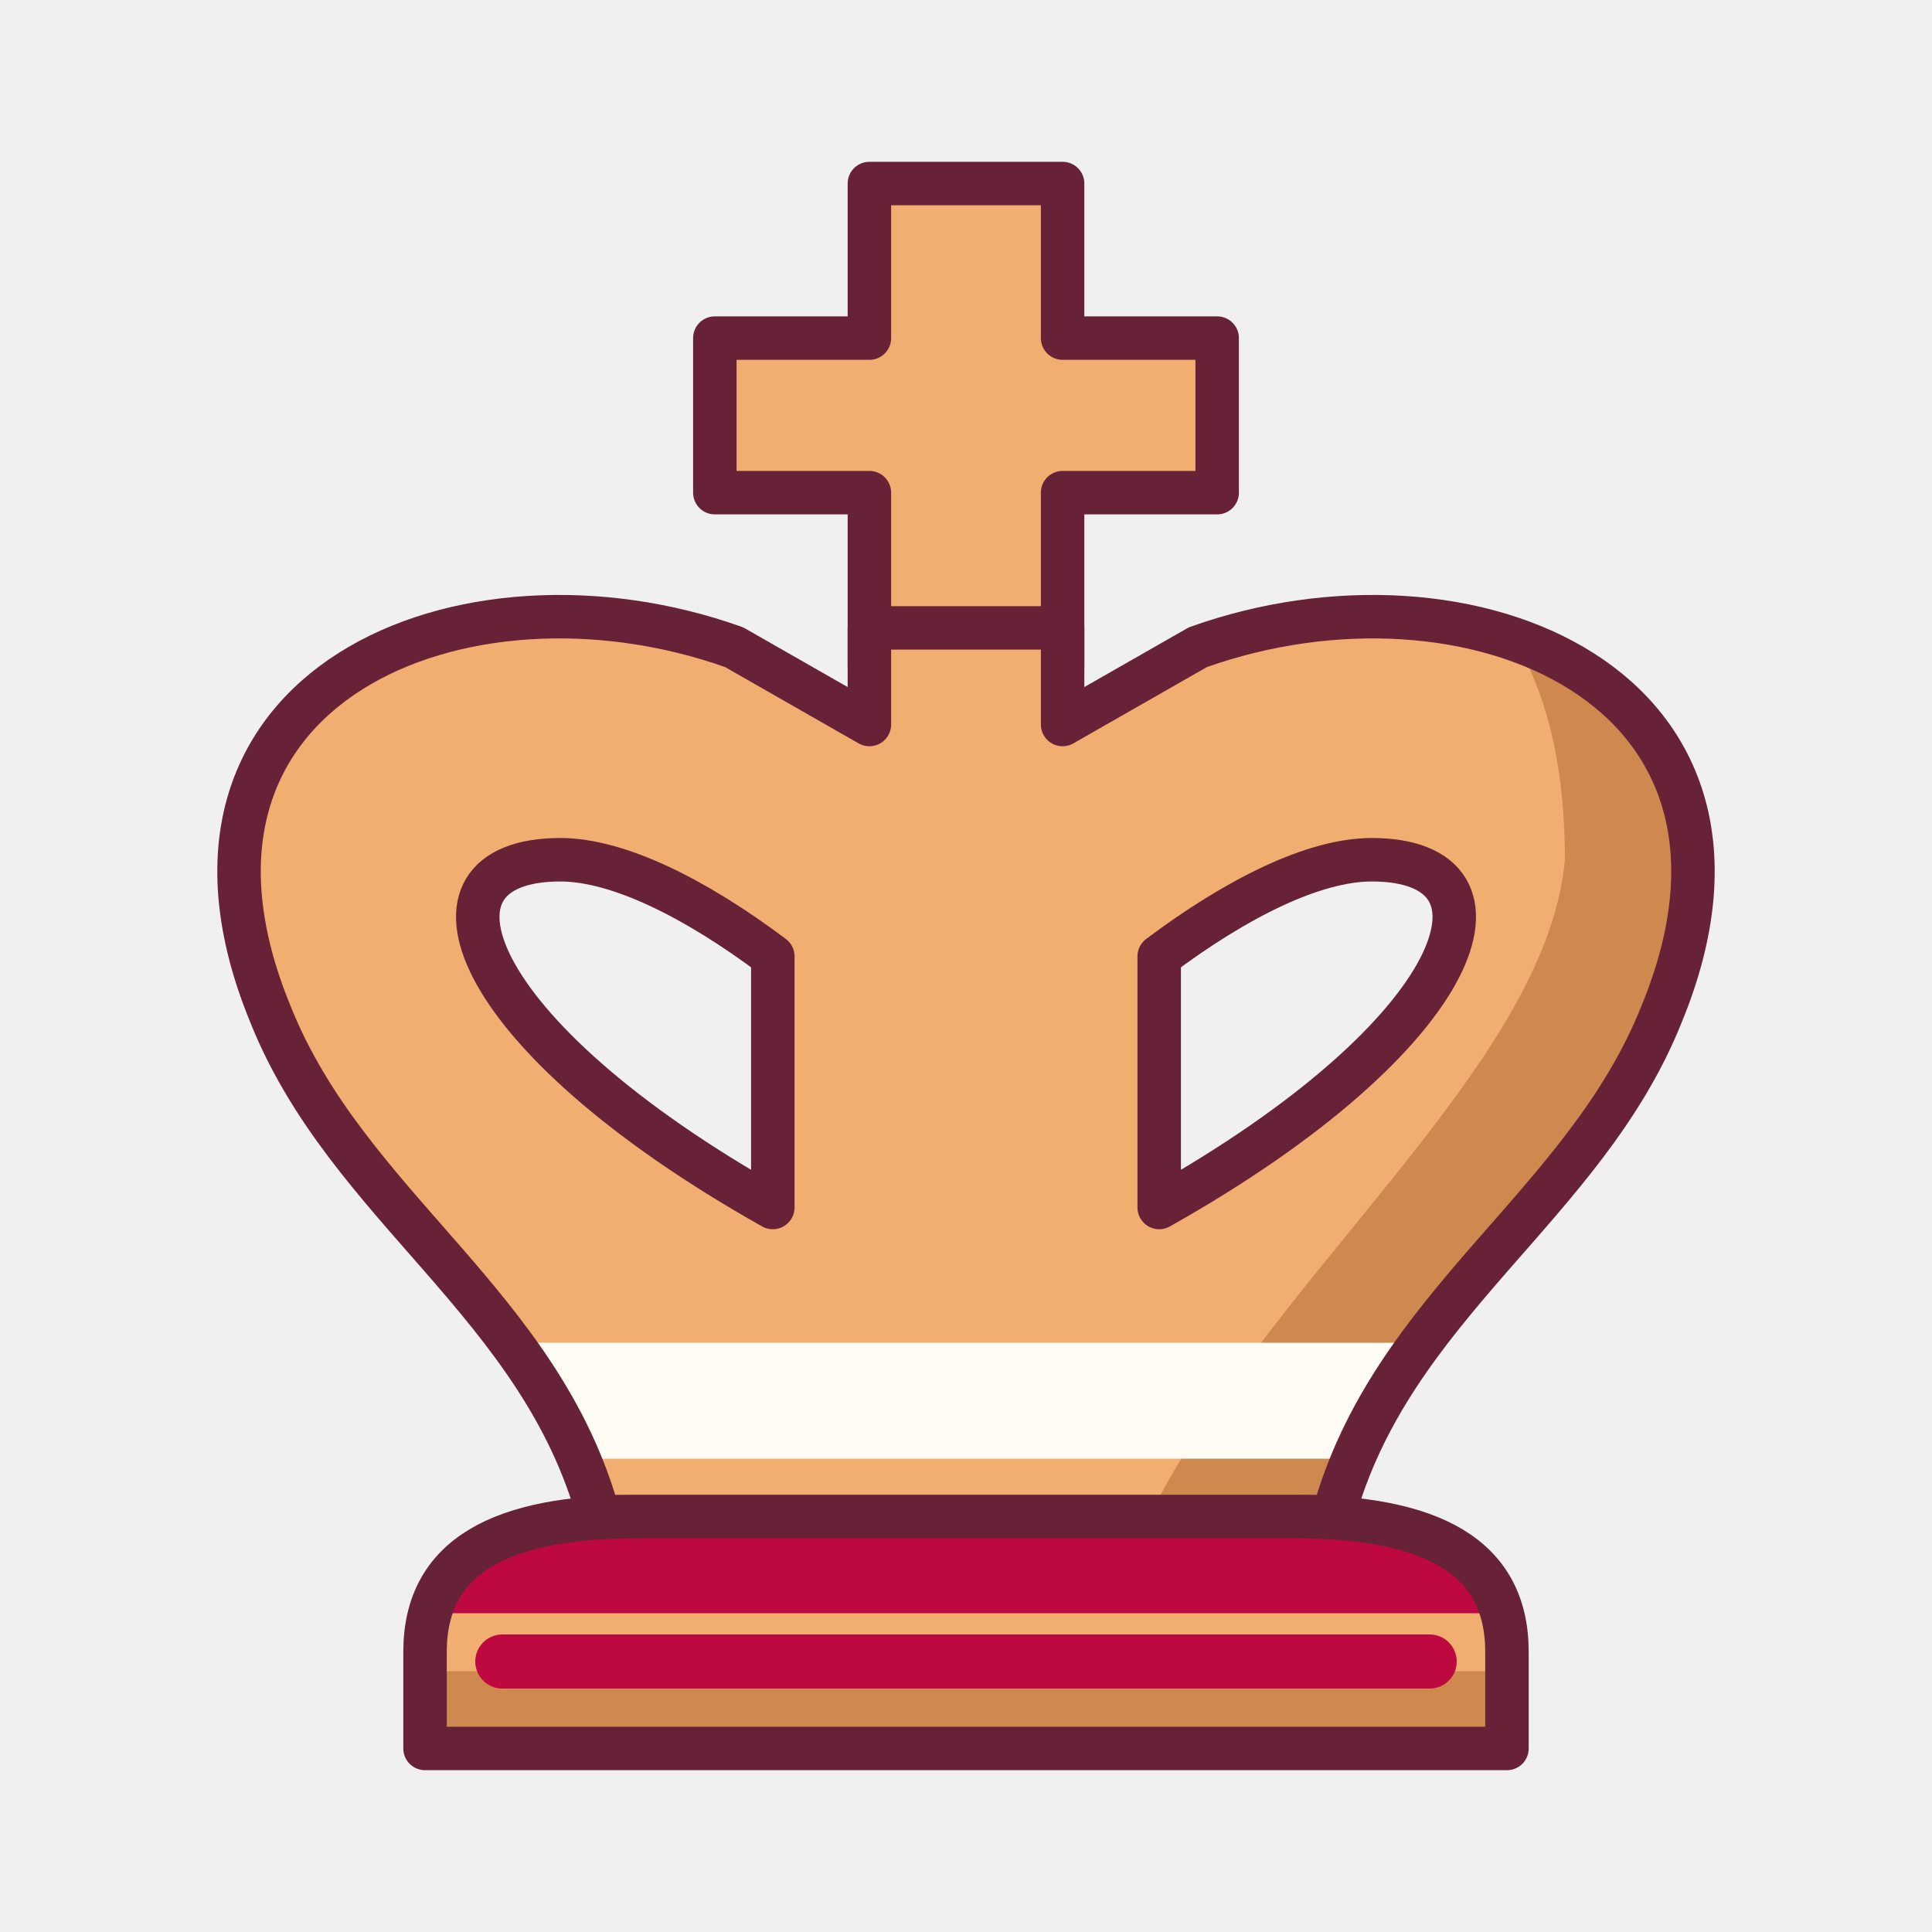
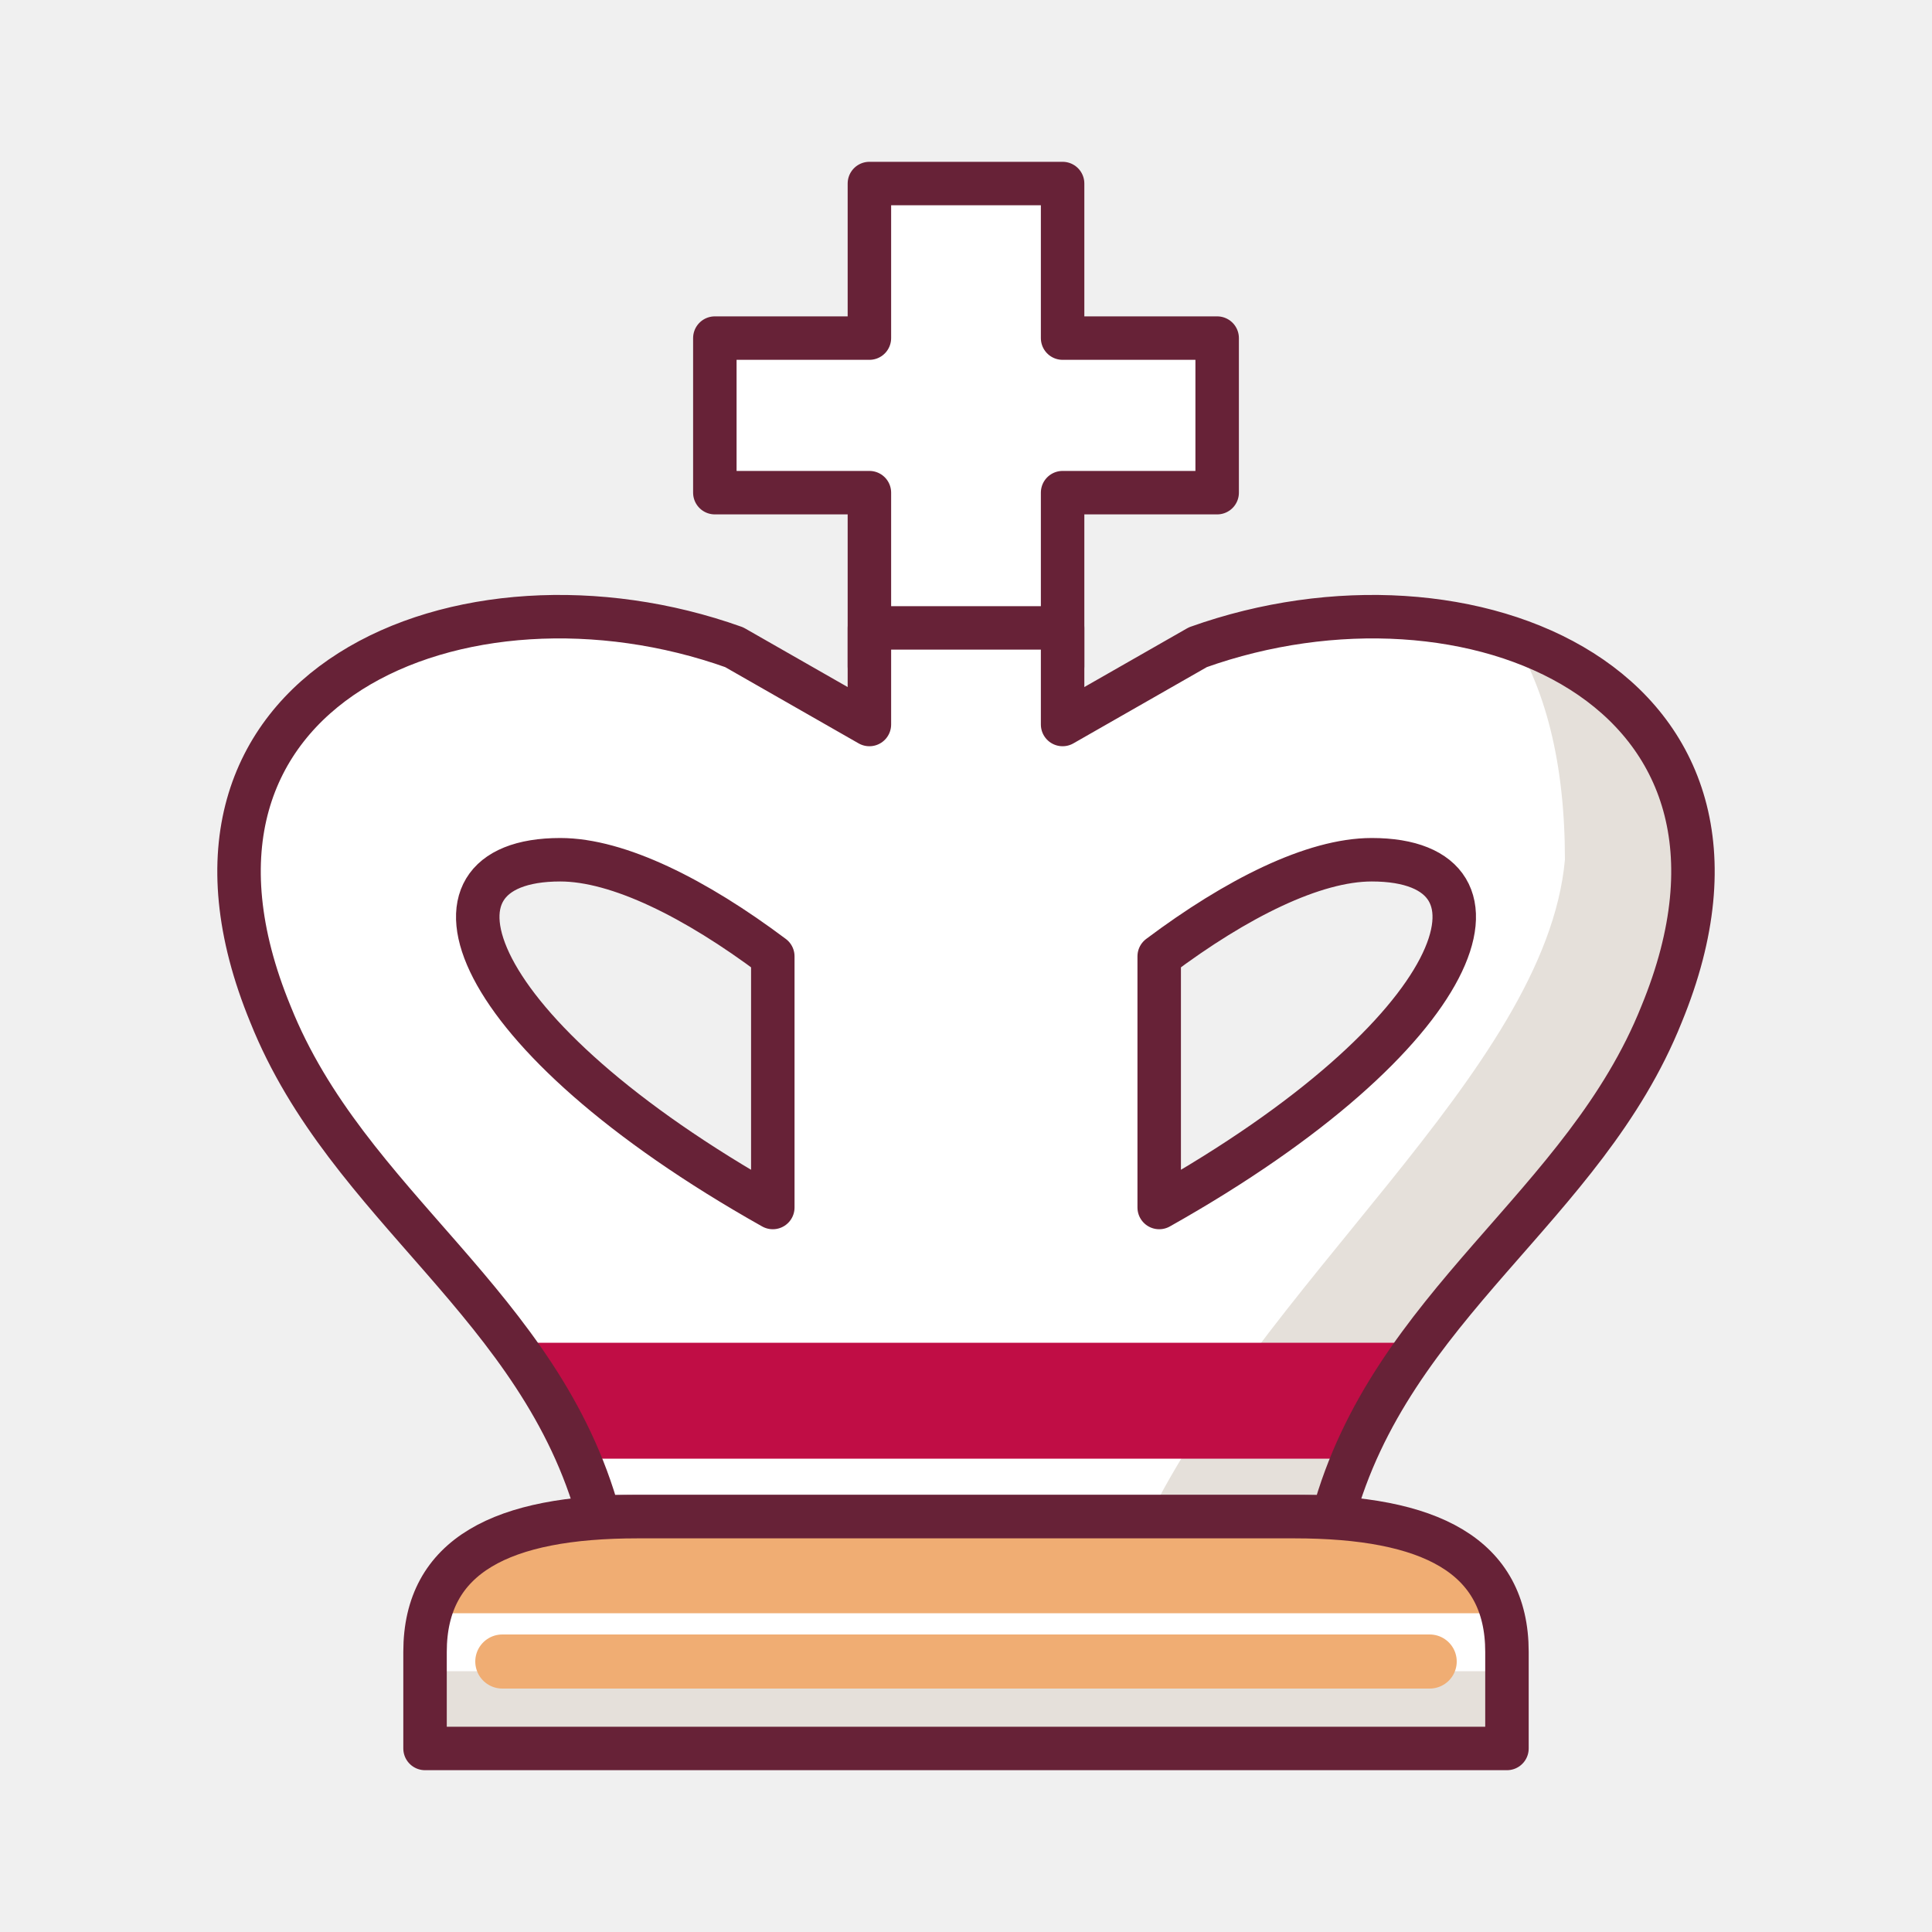
<svg xmlns="http://www.w3.org/2000/svg" viewBox="0 -1.5 100 100">
-   <g fill="#F2AE70" stroke="#672237" stroke-width="2.25" stroke-linejoin="round" stroke-linecap="round">
-     <path d="M45 8 H55 V16 H63 V24 H55 V33 H45 V24 H37 V16 H45 Z" fill="#F2AE70" stroke="none" fill-rule="evenodd" />
+   <g fill="#FFFFFF" stroke="#672237" stroke-width="2.25" stroke-linejoin="round" stroke-linecap="round">
+     <path d="M45 8 H55 V16 H63 V24 H55 V33 H45 V24 H37 V16 H45 Z" fill="#FFFFFF" stroke="none" fill-rule="evenodd" />
    <defs>
      <clipPath id="s10">
        <path d="M45 8 H55 V16 H63 V24 H55 V33 H45 V24 H37 V16 H45 Z" clip-rule="evenodd" />
      </clipPath>
    </defs>
    <g stroke="none" clip-path="url(#s10)">
-       <path d="M10 68 H90 V74 H10 Z" fill="#FFFCF5" />
-       <path d="M10 78 H90 V82 H10 Z" fill="#BE0840" />
+       <path d="M10 68 H90 V74 H10 Z" fill="#C00D45" />
+       <path d="M10 78 H90 V82 H10 Z" fill="#F0AD73" />
    </g>
    <path d="M45 8 H55 V16 H63 V24 H55 V33 H45 V24 H37 V16 H45 Z" fill="none" />
-     <path d="M31 77 C28 66 18 61 14 51 C7 34 24 27 38 32 L45 36 V31 H55 V36 L62 32 C76 27 93 34 86 51 C82 61 72 66 69 77 Z M29 43 C21 43 24 52 40 61 V48 C36 45 32 43 29 43 Z M71 43 C68 43 64 45 60 48 V61 C76 52 79 43 71 43 Z" fill="#F2AE70" stroke="none" fill-rule="evenodd" />
+     <path d="M31 77 C28 66 18 61 14 51 C7 34 24 27 38 32 L45 36 V31 H55 V36 L62 32 C76 27 93 34 86 51 C82 61 72 66 69 77 Z M29 43 C21 43 24 52 40 61 V48 C36 45 32 43 29 43 Z M71 43 C68 43 64 45 60 48 V61 C76 52 79 43 71 43 Z" fill="#FFFFFF" stroke="none" fill-rule="evenodd" />
    <defs>
      <clipPath id="s11">
        <path d="M31 77 C28 66 18 61 14 51 C7 34 24 27 38 32 L45 36 V31 H55 V36 L62 32 C76 27 93 34 86 51 C82 61 72 66 69 77 Z M29 43 C21 43 24 52 40 61 V48 C36 45 32 43 29 43 Z M71 43 C68 43 64 45 60 48 V61 C76 52 79 43 71 43 Z" clip-rule="evenodd" />
      </clipPath>
    </defs>
-     <path d="M78 31 C89 35 91 43 86 51 C82 61 72 66 69 78 H59 C65 65 80 54 81 43 C81 38 80 34 78 31 Z" fill="#CF884E" stroke="none" clip-path="url(#s11)" />
+     <path d="M78 31 C89 35 91 43 86 51 C82 61 72 66 69 78 H59 C65 65 80 54 81 43 C81 38 80 34 78 31 Z" fill="#E5E0DA" stroke="none" clip-path="url(#s11)" />
    <g stroke="none" clip-path="url(#s11)">
-       <path d="M10 68 H90 V74 H10 Z" fill="#FFFCF5" />
-       <path d="M10 78 H90 V82 H10 Z" fill="#BE0840" />
+       <path d="M10 68 H90 V74 H10 Z" fill="#C00D45" />
+       <path d="M10 78 H90 V82 H10 Z" fill="#F0AD73" />
    </g>
    <path d="M31 77 C28 66 18 61 14 51 C7 34 24 27 38 32 L45 36 V31 H55 V36 L62 32 C76 27 93 34 86 51 C82 61 72 66 69 77 Z M29 43 C21 43 24 52 40 61 V48 C36 45 32 43 29 43 Z M71 43 C68 43 64 45 60 48 V61 C76 52 79 43 71 43 Z" fill="none" />
-     <path d="M22 89 V84 C22 79 26 77 33 77 H67 C74 77 78 79 78 84 V89 Z" fill="#F2AE70" stroke="none" fill-rule="evenodd" />
+     <path d="M22 89 V84 C22 79 26 77 33 77 H67 C74 77 78 79 78 84 V89 Z" fill="#FFFFFF" stroke="none" fill-rule="evenodd" />
    <defs>
      <clipPath id="s12">
        <path d="M22 89 V84 C22 79 26 77 33 77 H67 C74 77 78 79 78 84 V89 Z" clip-rule="evenodd" />
      </clipPath>
    </defs>
-     <path d="M21 85 H79 V90 H21 Z" fill="#CF884E" stroke="none" clip-path="url(#s12)" />
+     <path d="M21 85 H79 V90 H21 Z" fill="#E5E0DA" stroke="none" clip-path="url(#s12)" />
    <g stroke="none" clip-path="url(#s12)">
-       <path d="M10 68 H90 V74 H10 Z" fill="#FFFCF5" />
-       <path d="M10 78 H90 V82 H10 Z" fill="#BE0840" />
+       <path d="M10 68 H90 V74 H10 Z" fill="#C00D45" />
+       <path d="M10 78 H90 V82 H10 Z" fill="#F0AD73" />
    </g>
    <path d="M22 89 V84 C22 79 26 77 33 77 H67 C74 77 78 79 78 84 V89 Z" fill="none" />
-     <path d="M26 84.5 H74" fill="none" stroke="#BE0840" stroke-width="2.8" stroke-linecap="round" />
+     <path d="M26 84.5 H74" fill="none" stroke="#F0AD73" stroke-width="2.8" stroke-linecap="round" />
  </g>
</svg>
